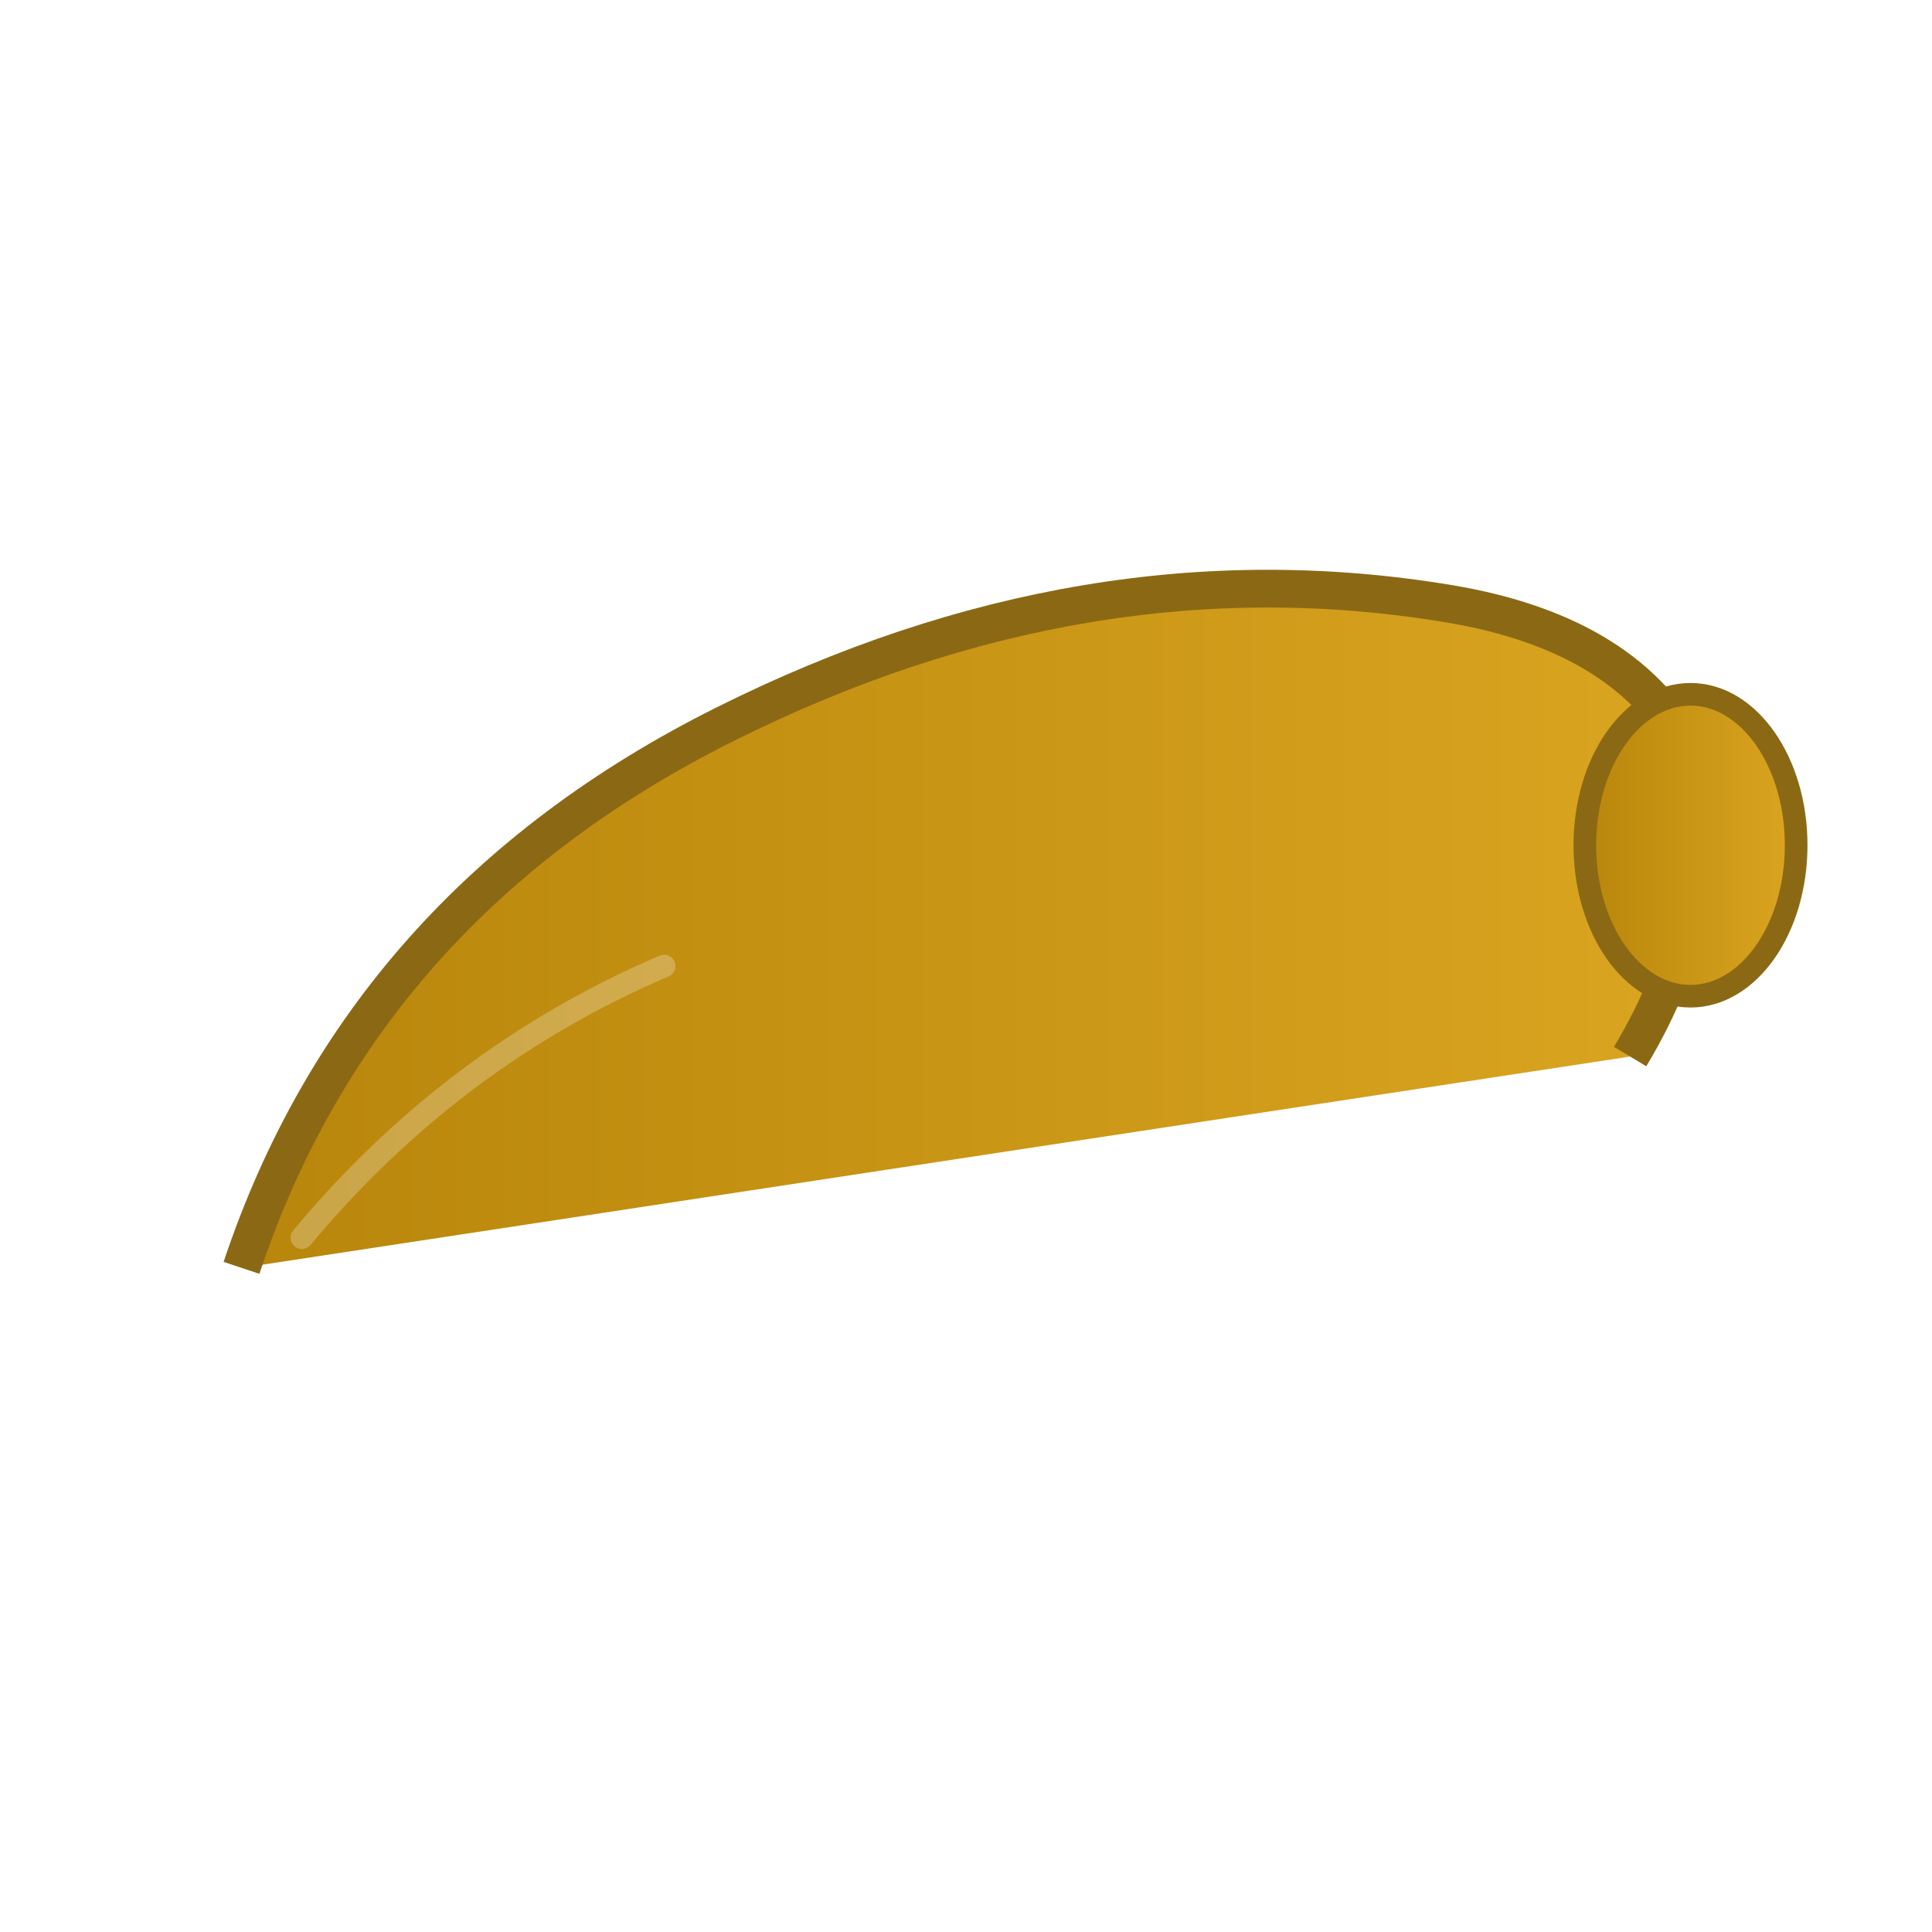
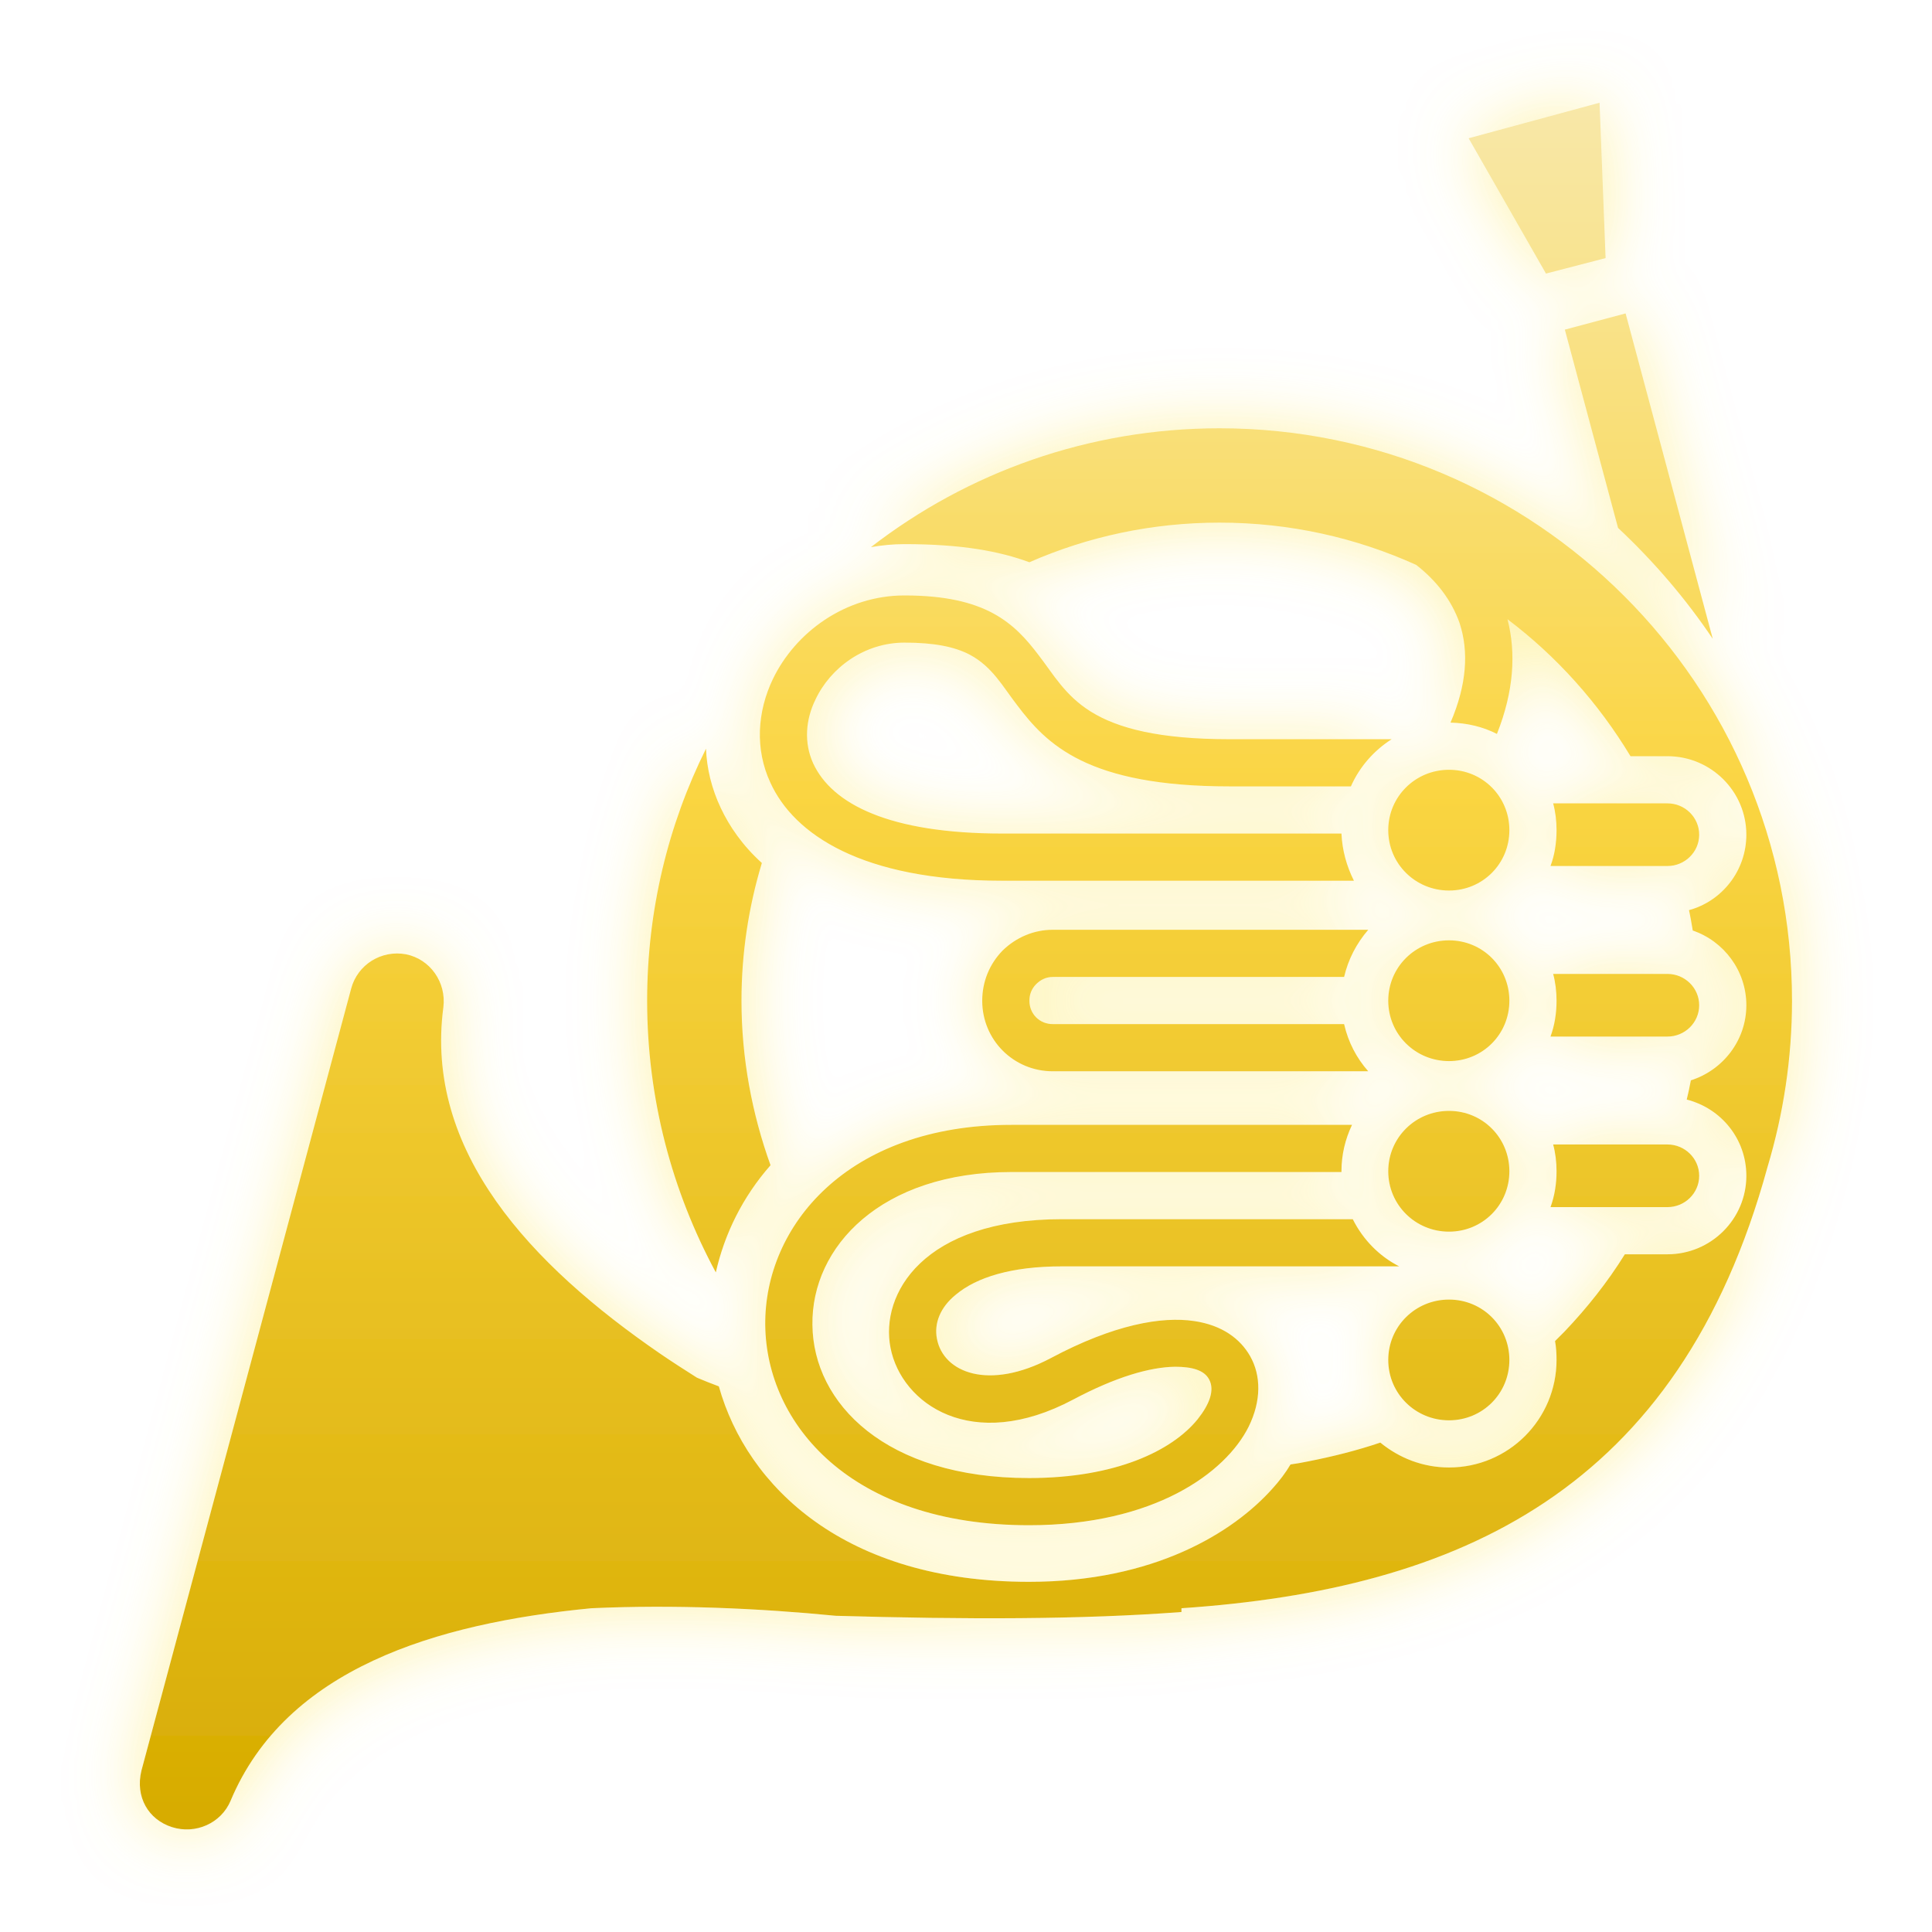
- <svg xmlns="http://www.w3.org/2000/svg" viewBox="0 0 256 256" width="256" height="256">
+ <svg xmlns="http://www.w3.org/2000/svg" viewBox="0 0 512 512" width="256" height="256">
  <defs>
-     <linearGradient id="hg" x1="0" y1="0" x2="1" y2="0">
-       <stop offset="0" stop-color="#B8860B" />
-       <stop offset="1" stop-color="#DAA520" />
+     <linearGradient id="g_horn" x1="0.5" y1="0" x2="0.5" y2="1">
+       <stop offset="0" stop-color="#f8e8aa" />
+       <stop offset="0.4" stop-color="#fad542" />
+       <stop offset="1" stop-color="#d6ab00" />
    </linearGradient>
+     <filter id="gw_horn" x="-22%" y="-22%" width="144%" height="144%">
+       <feGaussianBlur stdDeviation="9" result="blur" />
+       <feColorMatrix in="blur" type="matrix" values="0 0 0 0 0.978  0 0 0 0 0.806  0 0 0 0 0.123  0 0 0 0.55 0" result="gc" />
+       <feMerge>
+         <feMergeNode in="gc" />
+         <feMergeNode in="SourceGraphic" />
+       </feMerge>
+     </filter>
  </defs>
-   <path d="M32 168 Q48 120 96 96 Q144 72 192 80 Q216 84 224 100 Q228 120 216 140" fill="url(#hg)" stroke="#8B6914" stroke-width="5" stroke-linejoin="round" />
-   <ellipse cx="224" cy="112" rx="14" ry="20" fill="url(#hg)" stroke="#8B6914" stroke-width="3" />
-   <path d="M40 164 Q60 140 88 128" fill="none" stroke="rgba(255,255,255,0.25)" stroke-width="3" stroke-linecap="round" />
+   <g filter="url(#gw_horn)">
+     <path fill="url(#g_horn)" d="m423.9 27.22-34.7 9.42 20.5 35.86 15.8-4.1zm6.9 55.84-16.1 4.3 14.1 52.54c9.4 8.8 17.9 18.7 25.1 29.4zM323.2 113.5c-34.7 0-66.8 11.7-92.4 31.5 2.9-.5 5.8-.8 8.9-.8 15.3 0 25.2 1.9 33.1 4.8 15.5-6.8 32.5-10.5 50.4-10.5 18.6 0 36.2 4 52.1 11.2 5.4 4.2 9.4 9.4 11.5 15.4 2.5 7.6 1.9 16.4-2.4 26.4 4.4.1 8.6 1.1 12.3 3 4.5-11.3 5.1-21.5 2.8-30.4 13 9.8 24.1 22.2 32.6 36.3h9.8c11.5 0 20.9 9.3 20.9 20.8 0 9.5-6.4 17.6-15.2 20 .4 1.8.7 3.6 1 5.4 8.2 2.8 14.2 10.6 14.2 19.8 0 9.3-6.2 17.2-14.7 19.9-.3 1.7-.7 3.4-1.1 5.1 9.1 2.3 15.8 10.4 15.8 20.2 0 11.5-9.4 20.8-20.9 20.8h-11.3c-4.6 7.4-10 14.2-16 20.5l-2.5 2.5c.3 1.6.4 3.3.4 5 0 15.7-12.7 28.5-28.5 28.5-6.9 0-13.2-2.5-18.2-6.6-6.2 2.1-12.6 3.7-19.2 5-1.5.3-3.1.6-4.6.8-1.3 2.2-2.9 4.3-4.7 6.3-10.5 11.8-31.5 24.8-64.6 24.8-48.7 0-74.7-25.1-82.2-51.8-1.9-.7-3.9-1.5-5.8-2.3-3.3-2.1-6.6-4.2-9.8-6.4-34.2-23.5-62.5-53.6-57.4-91.8.8-6.6-3.5-12.7-9.9-14-6.5-1.2-12.84 2.7-14.54 9.1L37.49 469.2c-1.71 7 1.82 13 8.07 15 6.24 2 13.05-1 15.56-7 14.7-35 54.28-47 95.58-51 21.9-1 44.4 0 64.8 2 34.6 1 65 1 91.6-1v-1c73.6-5 131.8-31.1 155.3-116.9 4.2-14 6.5-28.8 6.5-44.1 0-83.7-68-151.7-151.7-151.7zm-83.5 44.3c-15.6 0-28.9 9.7-34.9 22.2-4.1 8.6-4.8 18.5-.6 27.5 6.2 13.5 24.1 25.9 61.4 25.9h93.2c-1.9-3.8-3.1-8-3.3-12.5h-89.9c-29.9 0-45.1-7.8-50.1-18.6-2.5-5.5-2-11.6.6-16.9 4-8.5 13-15.1 23.6-15.1 7.9 0 13.3 1.1 17.3 3.2 6 3.2 8.7 8.4 12.5 13.3 7.9 10.5 18.7 21.6 56.4 21.6H358c2.3-5.2 6.1-9.5 10.8-12.5h-42.9c-18.8 0-29.7-2.9-36.8-7.3-6.9-4.3-10-10-13.8-14.9-6.5-8.6-14-15.9-35.6-15.9zm-52.6 40.6c-10 20.1-15.6 42.8-15.6 66.8 0 26 6.6 50.5 18.2 72 2.3-10.2 7.1-20 14.5-28.4-4.9-13.6-7.7-28.3-7.7-43.6 0-12.7 1.9-24.9 5.4-36.5-5.1-4.6-8.6-9.7-10.9-14.6-2.4-5.1-3.7-10.4-3.9-15.7zM384 204c-8.9 0-16.1 7.1-16.1 16s7.2 16 16.1 16c8.9 0 16-7.1 16-16s-7.1-16-16-16zm27.6 8.9c.6 2.2.9 4.6.9 7.1 0 3.3-.5 6.6-1.6 9.5h31c4.6 0 8.4-3.7 8.4-8.3 0-4.6-3.8-8.3-8.4-8.3zM279 246.4c-5 0-9.7 2-13.3 5.5-3.5 3.6-5.4 8.3-5.4 13.3 0 10.4 8.3 18.7 18.7 18.7h83.6c-3.1-3.5-5.3-7.7-6.4-12.5H279c-3.5 0-6.2-2.7-6.2-6.2 0-1.7.6-3.2 1.8-4.4 1.2-1.2 2.7-1.9 4.4-1.9h77.2c1.1-4.7 3.3-8.9 6.4-12.5zm105 2.8c-8.9 0-16.1 7.1-16.1 16s7.2 16 16.1 16c8.9 0 16-7.1 16-16s-7.1-16-16-16zm27.6 8.9c.6 2.2.9 4.6.9 7.1 0 3.3-.5 6.5-1.6 9.5h31c4.6 0 8.4-3.7 8.4-8.3 0-4.6-3.8-8.3-8.4-8.3zM384 294.4c-8.9 0-16.1 7.1-16.1 16s7.2 16 16.1 16c8.9 0 16-7.1 16-16s-7.1-16-16-16zm-116 3.7c-43.6 0-65.5 27-65.2 53.1.3 26 22.5 53 69.9 53 33.2 0 52.1-13.9 58.2-26.1 3.4-6.9 3.3-13.6.4-18.7-2.6-4.6-7.4-8.2-14.8-9.3-8.6-1.3-21.3.9-38 9.8-16.4 8.7-28.5 3.9-30.2-5.1-.8-4 .8-8.3 5-11.7 5.5-4.6 14.7-7.5 28.1-7.5h89.4c-5.3-2.7-9.6-7.1-12.3-12.5h-77.1c-36.9 0-48.2 19.9-45.4 34.1 2.9 14.8 21.5 28 48.4 13.7 11.3-6 20.3-8.6 27-8.7 4.5 0 7.7.9 9 3.3 1.6 2.9.1 6.7-3 10.6-6.8 8.4-21.8 15.6-44.7 15.6-38 0-57.2-19.8-57.4-40.6-.3-20.7 18.2-40.5 52.7-40.5h87.5v-.2c0-4.4 1-8.5 2.8-12.3zm143.6 5.2c.6 2.2.9 4.6.9 7.1 0 3.3-.5 6.5-1.6 9.5h31c4.6 0 8.4-3.7 8.4-8.3 0-4.6-3.8-8.3-8.4-8.3zM384 344.4c-8.9 0-16.1 7.1-16.1 16s7.2 16 16.1 16c8.9 0 16-7.1 16-16s-7.1-16-16-16z" />
+   </g>
</svg>
